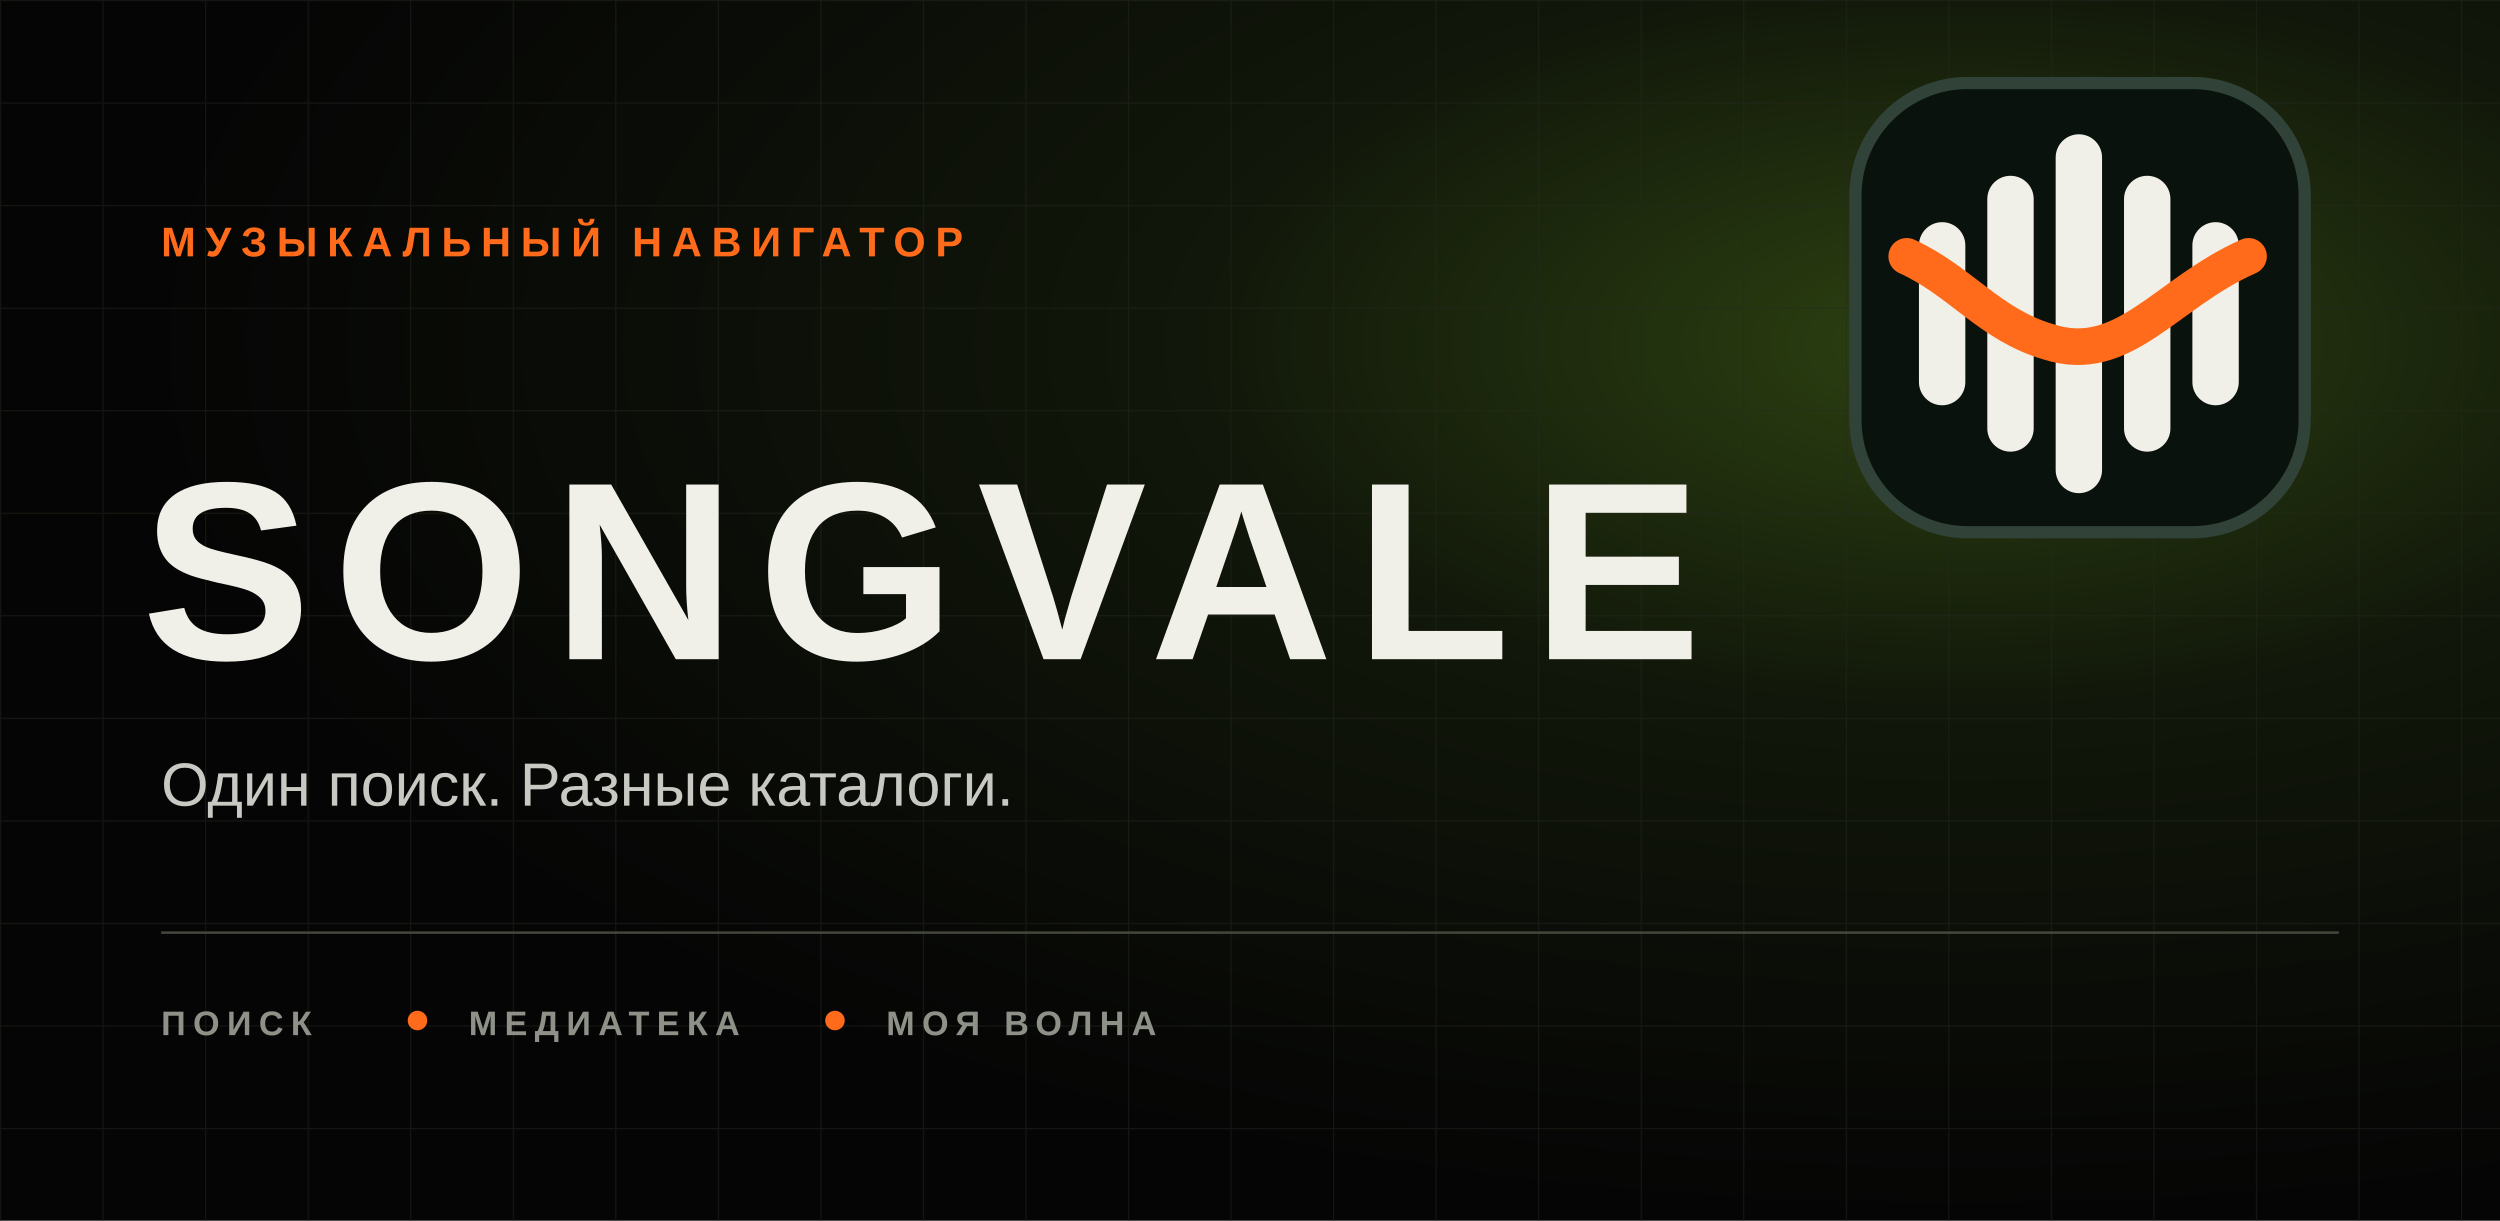
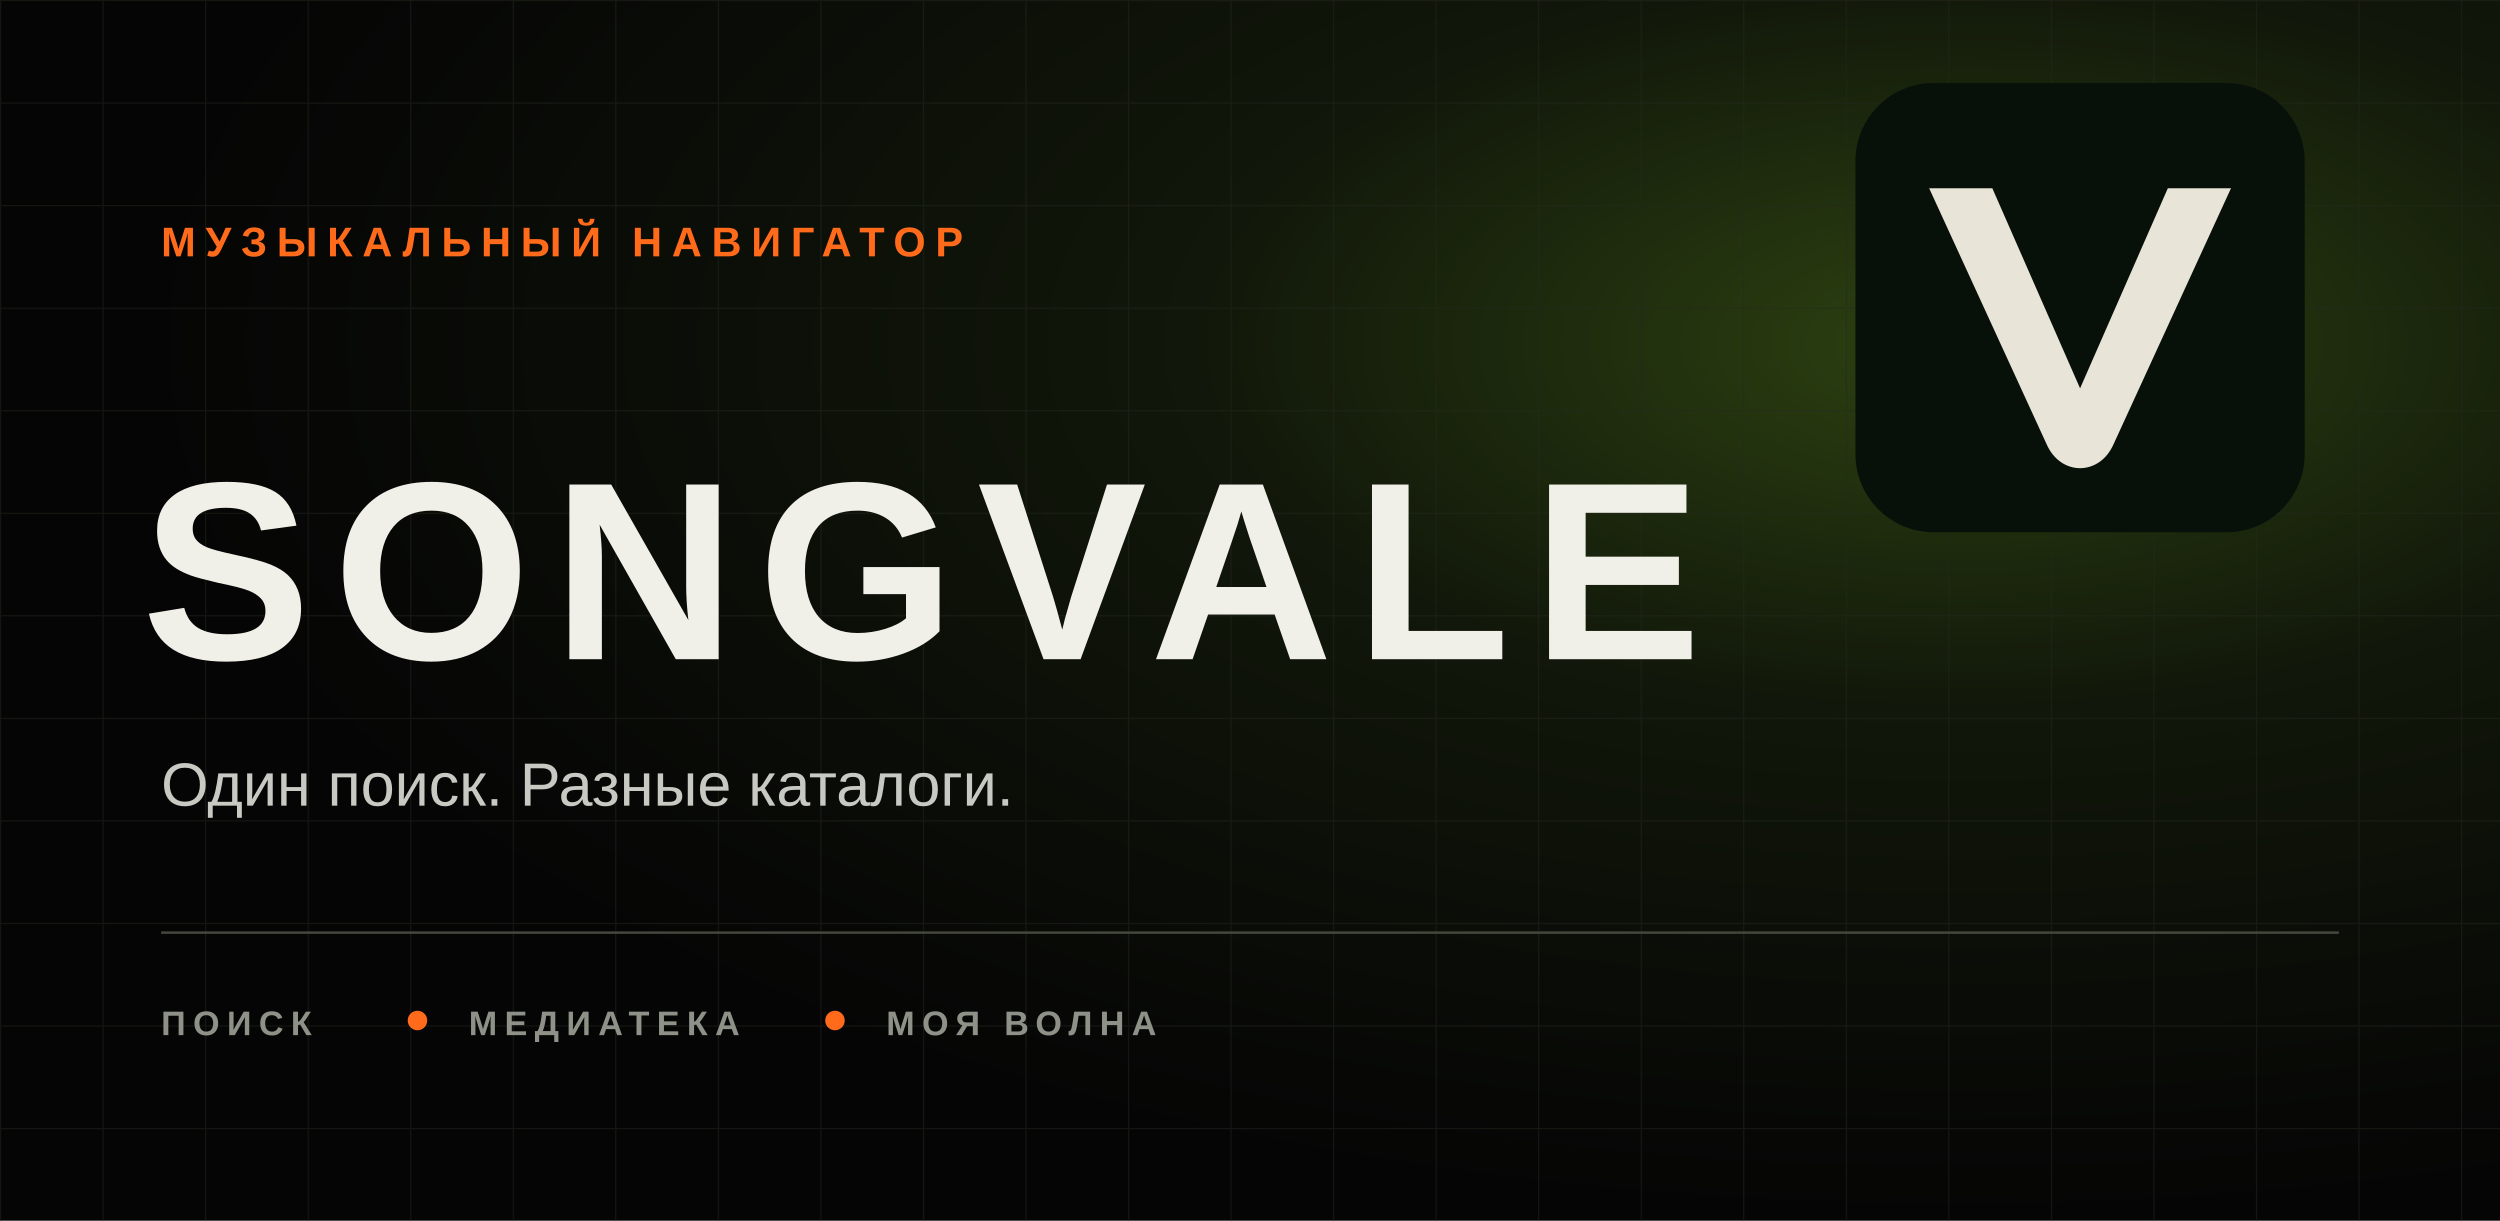
<svg xmlns="http://www.w3.org/2000/svg" width="1024" height="500" viewBox="0 0 1024 500">
  <defs>
    <radialGradient id="glow" cx="78%" cy="28%" r="72%">
      <stop offset="0" stop-color="#2d4211" />
      <stop offset=".42" stop-color="#11170a" />
      <stop offset="1" stop-color="#050505" />
    </radialGradient>
    <pattern id="grid" width="42" height="42" patternUnits="userSpaceOnUse">
      <path d="M42 0H0V42" fill="none" stroke="#252820" stroke-width="1" />
    </pattern>
  </defs>
  <rect width="1024" height="500" fill="url(#glow)" />
  <rect width="1024" height="500" fill="url(#grid)" opacity=".48" />
-   <rect x="760" y="34" width="184" height="184" rx="46" fill="#09120c" stroke="#314338" stroke-width="5" />
-   <g fill="#f1f0e8">
-     <rect x="786" y="91" width="19" height="75" rx="9.5" />
-     <rect x="814" y="72" width="19" height="113" rx="9.5" />
-     <rect x="842" y="55" width="19" height="147" rx="9.5" />
-     <rect x="870" y="72" width="19" height="113" rx="9.5" />
-     <rect x="898" y="91" width="19" height="75" rx="9.5" />
-   </g>
-   <path d="M781 105c22 10 34 28 58 35 31 10 48-20 82-35" fill="none" stroke="#ff6b1a" stroke-width="15" stroke-linecap="round" />
+   <rect x="760" y="34" width="184" height="184" rx="32" fill="#071009" />
+   <path d="M21 30h18l25 57 25-57h18l-33.5 73c-4 9-15 9-19 0L21 30Z" fill="#e8e4d8" transform="translate(760 34) scale(1.4375)" />
  <text x="66" y="105" fill="#ff6b1a" font-family="Avenir Next,Helvetica Neue,Arial,Arial,sans-serif" font-size="17" font-weight="700" letter-spacing="4">МУЗЫКАЛЬНЫЙ НАВИГАТОР</text>
  <text x="58" y="270" fill="#f1f0e8" font-family="Avenir Next,Helvetica Neue,Arial,sans-serif" font-size="104" font-weight="600" letter-spacing="9">SONGVALE</text>
  <text x="66" y="330" fill="#c8c9c2" font-family="Avenir Next,Helvetica Neue,Arial,Arial,sans-serif" font-size="25" font-weight="500">Один поиск. Разные каталоги.</text>
  <line x1="66" y1="382" x2="958" y2="382" stroke="#45483d" />
  <text x="66" y="424" fill="#8e9188" font-family="Avenir Next,Helvetica Neue,Arial,Arial,sans-serif" font-size="14" font-weight="700" letter-spacing="3">ПОИСК</text>
  <circle cx="171" cy="418" r="4" fill="#ff6b1a" />
  <text x="192" y="424" fill="#8e9188" font-family="Avenir Next,Helvetica Neue,Arial,Arial,sans-serif" font-size="14" font-weight="700" letter-spacing="3">МЕДИАТЕКА</text>
  <circle cx="342" cy="418" r="4" fill="#ff6b1a" />
  <text x="363" y="424" fill="#8e9188" font-family="Avenir Next,Helvetica Neue,Arial,Arial,sans-serif" font-size="14" font-weight="700" letter-spacing="3">МОЯ ВОЛНА</text>
</svg>
